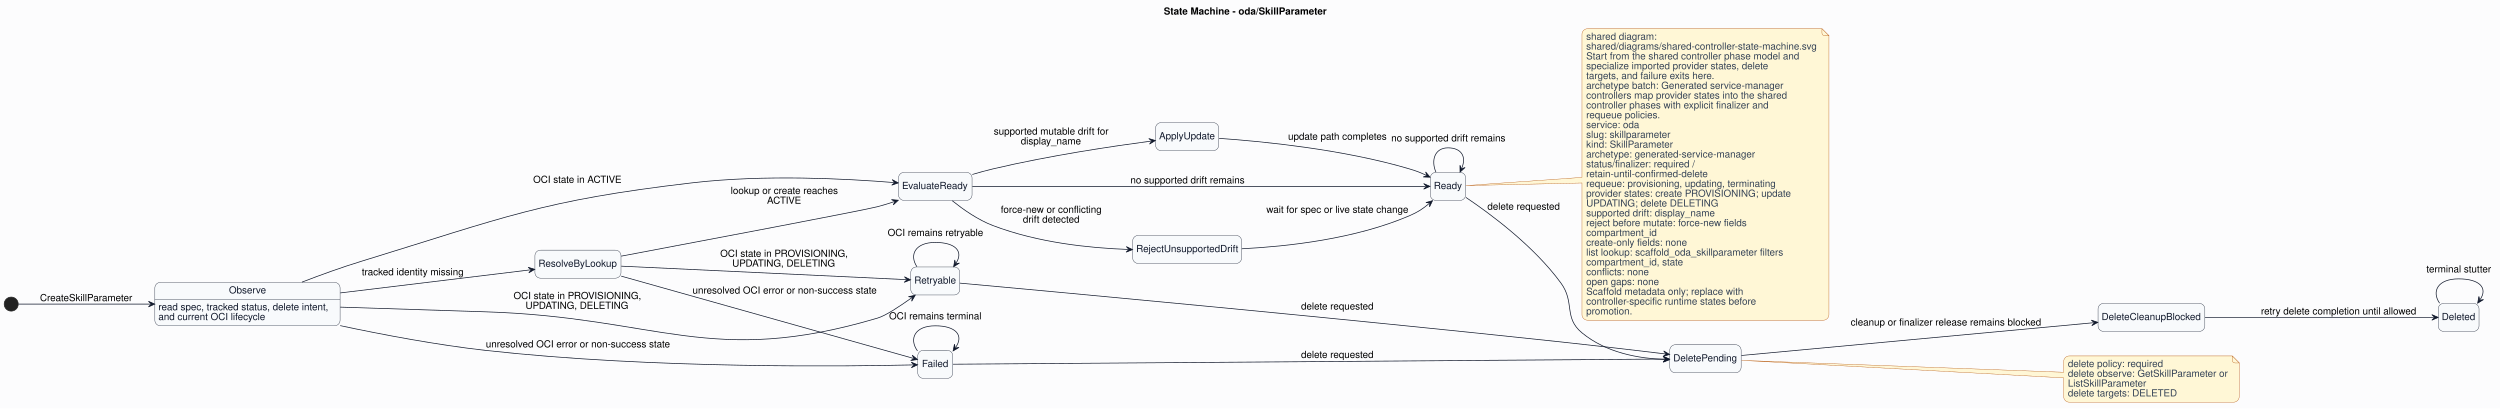
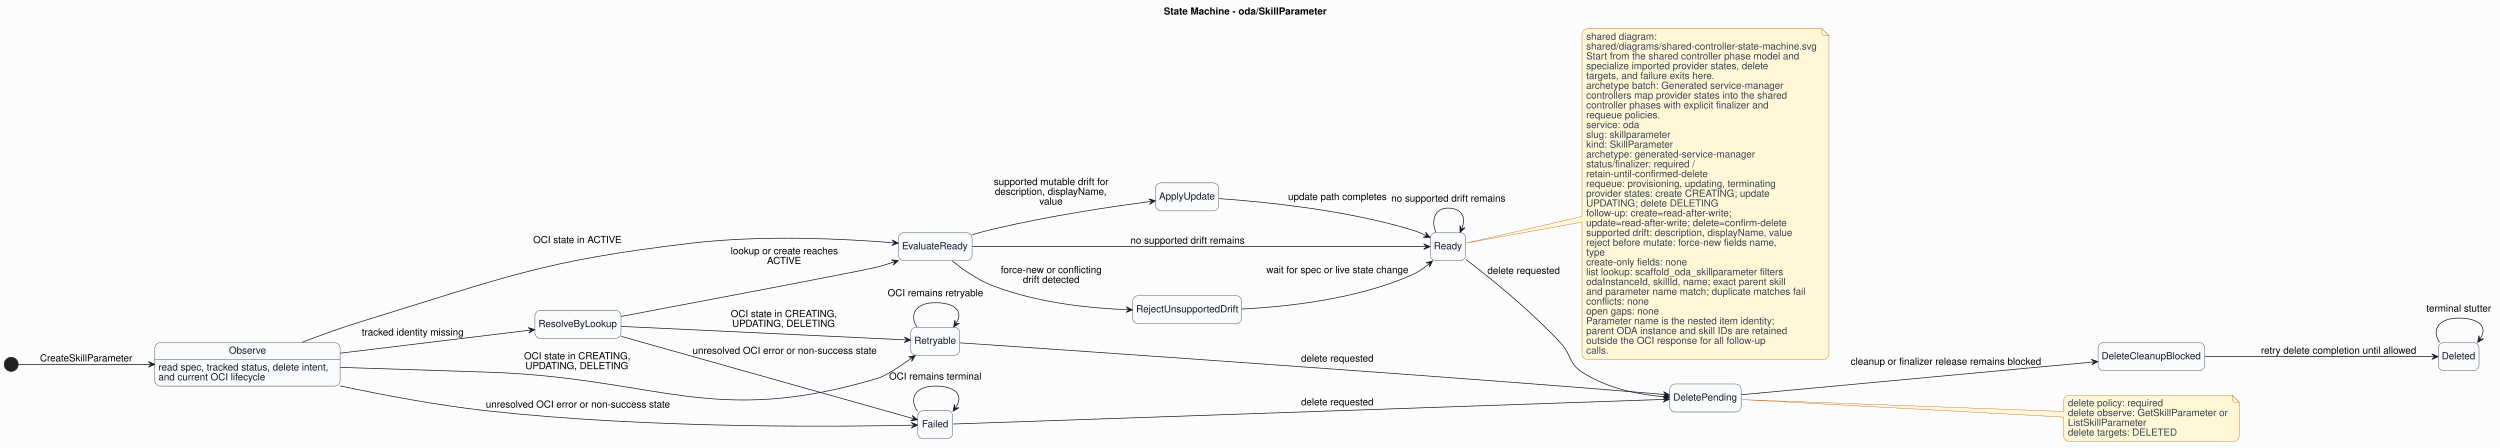
- <svg xmlns="http://www.w3.org/2000/svg" contentStyleType="text/css" data-diagram-type="STATE" height="583px" preserveAspectRatio="none" style="width:3568px;height:583px;background:#FCFCFD;" version="1.1" viewBox="0 0 3568 583" width="3568px" zoomAndPan="magnify">
+ <svg xmlns="http://www.w3.org/2000/svg" contentStyleType="text/css" data-diagram-type="STATE" height="639px" preserveAspectRatio="none" style="width:3568px;height:639px;background:#FCFCFD;" version="1.1" viewBox="0 0 3568 639" width="3568px" zoomAndPan="magnify">
  <defs />
  <g>
-     <rect fill="#FCFCFD" height="583" style="stroke:none;stroke-width:1;" width="3568" x="0" y="0" />
+     <rect fill="#FCFCFD" height="639" style="stroke:none;stroke-width:1;" width="3568" x="0" y="0" />
    <g class="title" data-source-line="10">
      <text fill="#000000" font-family="Helvetica" font-size="14" font-weight="bold" lengthAdjust="spacing" textLength="232.641" x="1660.943" y="20.78">State Machine - oda/SkillParameter</text>
    </g>
-     <g>
-       <rect fill="#F8FAFC" height="62" rx="8" ry="8" style="stroke:#0F172A;stroke-width:0.5;" width="264.364" x="221" y="403" />
-       <line style="stroke:#0F172A;stroke-width:0.5;" x1="221" x2="485.364" y1="427" y2="427" />
-       <text fill="#0F172A" font-family="Helvetica" font-size="14" lengthAdjust="spacing" textLength="52.91" x="326.727" y="418.78">Observe</text>
-       <text fill="#0F172A" font-family="Helvetica" font-size="14" lengthAdjust="spacing" textLength="244.364" x="226" y="442.78">read spec, tracked status, delete intent,</text>
-       <text fill="#0F172A" font-family="Helvetica" font-size="14" lengthAdjust="spacing" textLength="153.282" x="226" y="456.78">and current OCI lifecycle</text>
-     </g>
-     <rect fill="#F8FAFC" height="40" rx="8" ry="8" style="stroke:#0F172A;stroke-width:0.5;" width="104.951" x="1282.36" y="246" />
-     <text fill="#0F172A" font-family="Helvetica" font-size="14" lengthAdjust="spacing" textLength="94.951" x="1287.36" y="269.78">EvaluateReady</text>
-     <rect fill="#F8FAFC" height="40" rx="8" ry="8" style="stroke:#0F172A;stroke-width:0.5;" width="50.469" x="2041.32" y="246" />
-     <text fill="#0F172A" font-family="Helvetica" font-size="14" lengthAdjust="spacing" textLength="40.469" x="2046.32" y="269.78">Ready</text>
-     <rect fill="#F8FAFC" height="40" rx="8" ry="8" style="stroke:#0F172A;stroke-width:0.5;" width="69.917" x="1299.88" y="381" />
-     <text fill="#0F172A" font-family="Helvetica" font-size="14" lengthAdjust="spacing" textLength="59.917" x="1304.88" y="404.78">Retryable</text>
-     <rect fill="#F8FAFC" height="40" rx="8" ry="8" style="stroke:#0F172A;stroke-width:0.5;" width="50" x="1309.84" y="500" />
-     <text fill="#0F172A" font-family="Helvetica" font-size="14" lengthAdjust="spacing" textLength="38.131" x="1315.775" y="523.78">Failed</text>
-     <rect fill="#F8FAFC" height="40" rx="8" ry="8" style="stroke:#0F172A;stroke-width:0.5;" width="122.848" x="763.44" y="357" />
-     <text fill="#0F172A" font-family="Helvetica" font-size="14" lengthAdjust="spacing" textLength="112.848" x="768.44" y="380.78">ResolveByLookup</text>
-     <rect fill="#F8FAFC" height="40" rx="8" ry="8" style="stroke:#0F172A;stroke-width:0.5;" width="155.51" x="1616.56" y="336" />
-     <text fill="#0F172A" font-family="Helvetica" font-size="14" lengthAdjust="spacing" textLength="145.51" x="1621.56" y="359.78">RejectUnsupportedDrift</text>
-     <rect fill="#F8FAFC" height="40" rx="8" ry="8" style="stroke:#0F172A;stroke-width:0.5;" width="90.165" x="1649.23" y="175" />
-     <text fill="#0F172A" font-family="Helvetica" font-size="14" lengthAdjust="spacing" textLength="80.165" x="1654.23" y="198.78">ApplyUpdate</text>
-     <rect fill="#F8FAFC" height="40" rx="8" ry="8" style="stroke:#0F172A;stroke-width:0.5;" width="101.848" x="2383.1" y="492" />
-     <text fill="#0F172A" font-family="Helvetica" font-size="14" lengthAdjust="spacing" textLength="91.848" x="2388.1" y="515.78">DeletePending</text>
-     <rect fill="#F8FAFC" height="40" rx="8" ry="8" style="stroke:#0F172A;stroke-width:0.5;" width="58.255" x="3479.82" y="433" />
-     <text fill="#0F172A" font-family="Helvetica" font-size="14" lengthAdjust="spacing" textLength="48.255" x="3484.82" y="456.78">Deleted</text>
-     <rect fill="#F8FAFC" height="40" rx="8" ry="8" style="stroke:#0F172A;stroke-width:0.5;" width="152.427" x="2994.33" y="433" />
-     <text fill="#0F172A" font-family="Helvetica" font-size="14" lengthAdjust="spacing" textLength="142.427" x="2999.33" y="456.78">DeleteCleanupBlocked</text>
-     <ellipse cx="16" cy="434" fill="#222222" rx="10" ry="10" style="stroke:#222222;stroke-width:1;" />
+     <g class="entity" data-qualified-name="observe" id="ent0002">
+       <rect fill="#F8FAFC" height="62" rx="8" ry="8" style="stroke:#0F172A;stroke-width:0.5;" width="264.364" x="221" y="489" />
+       <line style="stroke:#0F172A;stroke-width:0.5;" x1="221" x2="485.364" y1="513" y2="513" />
+       <text fill="#0F172A" font-family="Helvetica" font-size="14" lengthAdjust="spacing" textLength="52.91" x="326.727" y="504.78">Observe</text>
+       <text fill="#0F172A" font-family="Helvetica" font-size="14" lengthAdjust="spacing" textLength="244.364" x="226" y="528.78">read spec, tracked status, delete intent,</text>
+       <text fill="#0F172A" font-family="Helvetica" font-size="14" lengthAdjust="spacing" textLength="153.282" x="226" y="542.78">and current OCI lifecycle</text>
+     </g>
+     <rect fill="#F8FAFC" height="40" rx="8" ry="8" style="stroke:#0F172A;stroke-width:0.5;" width="104.951" x="1282.36" y="332" />
+     <text fill="#0F172A" font-family="Helvetica" font-size="14" lengthAdjust="spacing" textLength="94.951" x="1287.36" y="355.78">EvaluateReady</text>
+     <rect fill="#F8FAFC" height="40" rx="8" ry="8" style="stroke:#0F172A;stroke-width:0.5;" width="50.469" x="2041.32" y="332" />
+     <text fill="#0F172A" font-family="Helvetica" font-size="14" lengthAdjust="spacing" textLength="40.469" x="2046.32" y="355.78">Ready</text>
+     <rect fill="#F8FAFC" height="40" rx="8" ry="8" style="stroke:#0F172A;stroke-width:0.5;" width="69.917" x="1299.88" y="467" />
+     <text fill="#0F172A" font-family="Helvetica" font-size="14" lengthAdjust="spacing" textLength="59.917" x="1304.88" y="490.78">Retryable</text>
+     <rect fill="#F8FAFC" height="40" rx="8" ry="8" style="stroke:#0F172A;stroke-width:0.5;" width="50" x="1309.84" y="586" />
+     <text fill="#0F172A" font-family="Helvetica" font-size="14" lengthAdjust="spacing" textLength="38.131" x="1315.775" y="609.78">Failed</text>
+     <rect fill="#F8FAFC" height="40" rx="8" ry="8" style="stroke:#0F172A;stroke-width:0.5;" width="122.848" x="763.44" y="443" />
+     <text fill="#0F172A" font-family="Helvetica" font-size="14" lengthAdjust="spacing" textLength="112.848" x="768.44" y="466.78">ResolveByLookup</text>
+     <rect fill="#F8FAFC" height="40" rx="8" ry="8" style="stroke:#0F172A;stroke-width:0.5;" width="155.51" x="1616.56" y="422" />
+     <text fill="#0F172A" font-family="Helvetica" font-size="14" lengthAdjust="spacing" textLength="145.51" x="1621.56" y="445.78">RejectUnsupportedDrift</text>
+     <rect fill="#F8FAFC" height="40" rx="8" ry="8" style="stroke:#0F172A;stroke-width:0.5;" width="90.165" x="1649.23" y="261" />
+     <text fill="#0F172A" font-family="Helvetica" font-size="14" lengthAdjust="spacing" textLength="80.165" x="1654.23" y="284.78">ApplyUpdate</text>
+     <rect fill="#F8FAFC" height="40" rx="8" ry="8" style="stroke:#0F172A;stroke-width:0.5;" width="101.848" x="2383.1" y="548" />
+     <text fill="#0F172A" font-family="Helvetica" font-size="14" lengthAdjust="spacing" textLength="91.848" x="2388.1" y="571.78">DeletePending</text>
+     <rect fill="#F8FAFC" height="40" rx="8" ry="8" style="stroke:#0F172A;stroke-width:0.5;" width="58.255" x="3479.82" y="489" />
+     <text fill="#0F172A" font-family="Helvetica" font-size="14" lengthAdjust="spacing" textLength="48.255" x="3484.82" y="512.78">Deleted</text>
+     <rect fill="#F8FAFC" height="40" rx="8" ry="8" style="stroke:#0F172A;stroke-width:0.5;" width="152.427" x="2994.33" y="489" />
+     <text fill="#0F172A" font-family="Helvetica" font-size="14" lengthAdjust="spacing" textLength="142.427" x="2999.33" y="512.78">DeleteCleanupBlocked</text>
+     <g class="start_entity" data-qualified-name=".start." data-source-line="32" id="ent0002">
+       <ellipse cx="16" cy="520" fill="#222222" rx="10" ry="10" style="stroke:#222222;stroke-width:1;" />
+     </g>
    <g class="entity" data-qualified-name="GMN2" data-source-line="55" id="ent0003">
-       <path d="M2257.78,49 L2257.78,253.16 L2092.1,264.86 L2257.78,261.16 L2257.78,449 A8,8 0 0 0 2265.78,457 L2602.261,457 A8,8 0 0 0 2610.261,449 L2610.261,51 L2600.261,41 L2265.78,41 A8,8 0 0 0 2257.78,49" fill="#FFF7D6" style="stroke:#B45309;stroke-width:0.5;" />
+       <path d="M2257.78,49 L2257.78,309 L2092.1,346.96 L2257.78,317 L2257.78,505 A8,8 0 0 0 2265.78,513 L2602.261,513 A8,8 0 0 0 2610.261,505 L2610.261,51 L2600.261,41 L2265.78,41 A8,8 0 0 0 2257.78,49" fill="#FFF7D6" style="stroke:#B45309;stroke-width:0.5;" />
      <path d="M2600.261,41 L2600.261,47 A4,4 0 0 0 2604.261,51 L2610.261,51 L2600.261,41" fill="#FFF7D6" style="stroke:#B45309;stroke-width:0.5;" />
      <text fill="#334155" font-family="Helvetica" font-size="14" lengthAdjust="spacing" textLength="101.165" x="2263.78" y="56.78">shared diagram:</text>
      <text fill="#334155" font-family="Helvetica" font-size="14" lengthAdjust="spacing" textLength="331.481" x="2263.78" y="70.78">shared/diagrams/shared-controller-state-machine.svg</text>
      <text fill="#334155" font-family="Helvetica" font-size="14" lengthAdjust="spacing" textLength="304.274" x="2263.78" y="84.78">Start from the shared controller phase model and</text>
      <text fill="#334155" font-family="Helvetica" font-size="14" lengthAdjust="spacing" textLength="261.468" x="2263.78" y="98.78">specialize imported provider states, delete</text>
      <text fill="#334155" font-family="Helvetica" font-size="14" lengthAdjust="spacing" textLength="184.434" x="2263.78" y="112.78">targets, and failure exits here.</text>
      <text fill="#334155" font-family="Helvetica" font-size="14" lengthAdjust="spacing" textLength="281.709" x="2263.78" y="126.78">archetype batch: Generated service-manager</text>
      <text fill="#334155" font-family="Helvetica" font-size="14" lengthAdjust="spacing" textLength="287.923" x="2263.78" y="140.78">controllers map provider states into the shared</text>
      <text fill="#334155" font-family="Helvetica" font-size="14" lengthAdjust="spacing" textLength="261.461" x="2263.78" y="154.78">controller phases with explicit finalizer and</text>
      <text fill="#334155" font-family="Helvetica" font-size="14" lengthAdjust="spacing" textLength="105.848" x="2263.78" y="168.78">requeue policies.</text>
      <text fill="#334155" font-family="Helvetica" font-size="14" lengthAdjust="spacing" textLength="75.482" x="2263.78" y="182.78">service: oda</text>
      <text fill="#334155" font-family="Helvetica" font-size="14" lengthAdjust="spacing" textLength="120.6" x="2263.78" y="196.78">slug: skillparameter</text>
      <text fill="#334155" font-family="Helvetica" font-size="14" lengthAdjust="spacing" textLength="124.489" x="2263.78" y="210.78">kind: SkillParameter</text>
      <text fill="#334155" font-family="Helvetica" font-size="14" lengthAdjust="spacing" textLength="241.24" x="2263.78" y="224.78">archetype: generated-service-manager</text>
      <text fill="#334155" font-family="Helvetica" font-size="14" lengthAdjust="spacing" textLength="156.406" x="2263.78" y="238.78">status/finalizer: required /</text>
      <text fill="#334155" font-family="Helvetica" font-size="14" lengthAdjust="spacing" textLength="174.303" x="2263.78" y="252.78">retain-until-confirmed-delete</text>
      <text fill="#334155" font-family="Helvetica" font-size="14" lengthAdjust="spacing" textLength="272.398" x="2263.78" y="266.78">requeue: provisioning, updating, terminating</text>
-       <text fill="#334155" font-family="Helvetica" font-size="14" lengthAdjust="spacing" textLength="295.682" x="2263.78" y="280.78">provider states: create PROVISIONING; update</text>
+       <text fill="#334155" font-family="Helvetica" font-size="14" lengthAdjust="spacing" textLength="265.337" x="2263.78" y="280.78">provider states: create CREATING; update</text>
      <text fill="#334155" font-family="Helvetica" font-size="14" lengthAdjust="spacing" textLength="192.165" x="2263.78" y="294.78">UPDATING; delete DELETING</text>
-       <text fill="#334155" font-family="Helvetica" font-size="14" lengthAdjust="spacing" textLength="183.661" x="2263.78" y="308.78">supported drift: display_name</text>
-       <text fill="#334155" font-family="Helvetica" font-size="14" lengthAdjust="spacing" textLength="230.33" x="2263.78" y="322.78">reject before mutate: force-new fields</text>
-       <text fill="#334155" font-family="Helvetica" font-size="14" lengthAdjust="spacing" textLength="100.379" x="2263.78" y="336.78">compartment_id</text>
-       <text fill="#334155" font-family="Helvetica" font-size="14" lengthAdjust="spacing" textLength="144.751" x="2263.78" y="350.78">create-only fields: none</text>
-       <text fill="#334155" font-family="Helvetica" font-size="14" lengthAdjust="spacing" textLength="281.688" x="2263.78" y="364.78">list lookup: scaffold_oda_skillparameter filters</text>
-       <text fill="#334155" font-family="Helvetica" font-size="14" lengthAdjust="spacing" textLength="138.51" x="2263.78" y="378.78">compartment_id, state</text>
-       <text fill="#334155" font-family="Helvetica" font-size="14" lengthAdjust="spacing" textLength="89.496" x="2263.78" y="392.78">conflicts: none</text>
-       <text fill="#334155" font-family="Helvetica" font-size="14" lengthAdjust="spacing" textLength="104.316" x="2263.78" y="406.78">open gaps: none</text>
-       <text fill="#334155" font-family="Helvetica" font-size="14" lengthAdjust="spacing" textLength="224.902" x="2263.78" y="420.78">Scaffold metadata only; replace with</text>
-       <text fill="#334155" font-family="Helvetica" font-size="14" lengthAdjust="spacing" textLength="244.323" x="2263.78" y="434.78">controller-specific runtime states before</text>
-       <text fill="#334155" font-family="Helvetica" font-size="14" lengthAdjust="spacing" textLength="66.144" x="2263.78" y="448.78">promotion.</text>
-     </g>
-     <g class="entity" data-qualified-name="GMN5" data-source-line="86" id="ent0006">
-       <path d="M2945.27,516 L2945.27,531.3 L2485.34,514.3 L2945.27,539.3 L2945.27,566 A8,8 0 0 0 2953.27,574 L3187.821,574 A8,8 0 0 0 3195.821,566 L3195.821,518 L3185.821,508 L2953.27,508 A8,8 0 0 0 2945.27,516" fill="#FFF7D6" style="stroke:#B45309;stroke-width:0.5;" />
-       <path d="M3185.821,508 L3185.821,514 A4,4 0 0 0 3189.821,518 L3195.821,518 L3185.821,508" fill="#FFF7D6" style="stroke:#B45309;stroke-width:0.5;" />
-       <text fill="#334155" font-family="Helvetica" font-size="14" lengthAdjust="spacing" textLength="136.972" x="2951.27" y="523.78">delete policy: required</text>
-       <text fill="#334155" font-family="Helvetica" font-size="14" lengthAdjust="spacing" textLength="229.551" x="2951.27" y="537.78">delete observe: GetSkillParameter or</text>
-       <text fill="#334155" font-family="Helvetica" font-size="14" lengthAdjust="spacing" textLength="112.814" x="2951.27" y="551.78">ListSkillParameter</text>
-       <text fill="#334155" font-family="Helvetica" font-size="14" lengthAdjust="spacing" textLength="157.185" x="2951.27" y="565.78">delete targets: DELETED</text>
+       <text fill="#334155" font-family="Helvetica" font-size="14" lengthAdjust="spacing" textLength="209.699" x="2263.78" y="308.78">follow-up: create=read-after-write;</text>
+       <text fill="#334155" font-family="Helvetica" font-size="14" lengthAdjust="spacing" textLength="288.716" x="2263.78" y="322.78">update=read-after-write; delete=confirm-delete</text>
+       <text fill="#334155" font-family="Helvetica" font-size="14" lengthAdjust="spacing" textLength="294.93" x="2263.78" y="336.78">supported drift: description, displayName, value</text>
+       <text fill="#334155" font-family="Helvetica" font-size="14" lengthAdjust="spacing" textLength="273.13" x="2263.78" y="350.78">reject before mutate: force-new fields name,</text>
+       <text fill="#334155" font-family="Helvetica" font-size="14" lengthAdjust="spacing" textLength="26.462" x="2263.78" y="364.78">type</text>
+       <text fill="#334155" font-family="Helvetica" font-size="14" lengthAdjust="spacing" textLength="144.751" x="2263.78" y="378.78">create-only fields: none</text>
+       <text fill="#334155" font-family="Helvetica" font-size="14" lengthAdjust="spacing" textLength="281.688" x="2263.78" y="392.78">list lookup: scaffold_oda_skillparameter filters</text>
+       <text fill="#334155" font-family="Helvetica" font-size="14" lengthAdjust="spacing" textLength="285.592" x="2263.78" y="406.78">odaInstanceId, skillId, name; exact parent skill</text>
+       <text fill="#334155" font-family="Helvetica" font-size="14" lengthAdjust="spacing" textLength="314.385" x="2263.78" y="420.78">and parameter name match; duplicate matches fail</text>
+       <text fill="#334155" font-family="Helvetica" font-size="14" lengthAdjust="spacing" textLength="89.496" x="2263.78" y="434.78">conflicts: none</text>
+       <text fill="#334155" font-family="Helvetica" font-size="14" lengthAdjust="spacing" textLength="104.316" x="2263.78" y="448.78">open gaps: none</text>
+       <text fill="#334155" font-family="Helvetica" font-size="14" lengthAdjust="spacing" textLength="270.019" x="2263.78" y="462.78">Parameter name is the nested item identity;</text>
+       <text fill="#334155" font-family="Helvetica" font-size="14" lengthAdjust="spacing" textLength="287.923" x="2263.78" y="476.78">parent ODA instance and skill IDs are retained</text>
+       <text fill="#334155" font-family="Helvetica" font-size="14" lengthAdjust="spacing" textLength="256.799" x="2263.78" y="490.78">outside the OCI response for all follow-up</text>
+       <text fill="#334155" font-family="Helvetica" font-size="14" lengthAdjust="spacing" textLength="31.896" x="2263.78" y="504.78">calls.</text>
+     </g>
+     <g class="entity" data-qualified-name="GMN5" data-source-line="90" id="ent0006">
+       <path d="M2945.27,572 L2945.27,587.3 L2485.34,570.3 L2945.27,595.3 L2945.27,622 A8,8 0 0 0 2953.27,630 L3187.821,630 A8,8 0 0 0 3195.821,622 L3195.821,574 L3185.821,564 L2953.27,564 A8,8 0 0 0 2945.27,572" fill="#FFF7D6" style="stroke:#B45309;stroke-width:0.5;" />
+       <path d="M3185.821,564 L3185.821,570 A4,4 0 0 0 3189.821,574 L3195.821,574 L3185.821,564" fill="#FFF7D6" style="stroke:#B45309;stroke-width:0.5;" />
+       <text fill="#334155" font-family="Helvetica" font-size="14" lengthAdjust="spacing" textLength="136.972" x="2951.27" y="579.78">delete policy: required</text>
+       <text fill="#334155" font-family="Helvetica" font-size="14" lengthAdjust="spacing" textLength="229.551" x="2951.27" y="593.78">delete observe: GetSkillParameter or</text>
+       <text fill="#334155" font-family="Helvetica" font-size="14" lengthAdjust="spacing" textLength="112.814" x="2951.27" y="607.78">ListSkillParameter</text>
+       <text fill="#334155" font-family="Helvetica" font-size="14" lengthAdjust="spacing" textLength="157.185" x="2951.27" y="621.78">delete targets: DELETED</text>
    </g>
    <g class="link" data-entity-1="ent0002" data-entity-2="ent0002" data-link-type="dependency" data-source-line="32" id="lnk3">
-       <path d="M26.31,434 C54.76,434 137.26,434 214.87,434" fill="none" id="*start*-to-observe" style="stroke:#0F172A;stroke-width:1;" />
-       <polygon fill="#0F172A" points="220.87,434,211.87,430,215.87,434,211.87,438,220.87,434" style="stroke:#0F172A;stroke-width:1;" />
-       <text fill="#000000" font-family="Helvetica" font-size="14" lengthAdjust="spacing" textLength="133.048" x="57" y="429.78">CreateSkillParameter</text>
+       <path d="M26.31,520 C54.76,520 137.26,520 214.87,520" fill="none" id="*start*-to-observe" style="stroke:#0F172A;stroke-width:1;" />
+       <polygon fill="#0F172A" points="220.87,520,211.87,516,215.87,520,211.87,524,220.87,520" style="stroke:#0F172A;stroke-width:1;" />
+       <text fill="#000000" font-family="Helvetica" font-size="14" lengthAdjust="spacing" textLength="133.048" x="57" y="515.78">CreateSkillParameter</text>
    </g>
    <g class="link" data-entity-1="ent0002" data-entity-2="ent0007" data-link-type="dependency" data-source-line="33" id="lnk4">
-       <path d="M485.64,418.05 C576.55,407.01 687.334,393.573 757.184,385.093" fill="none" id="observe-to-resolve_by_lookup" style="stroke:#0F172A;stroke-width:1;" />
-       <polygon fill="#0F172A" points="763.14,384.37,753.723,381.484,758.176,384.973,754.688,389.425,763.14,384.37" style="stroke:#0F172A;stroke-width:1;" />
-       <text fill="#000000" font-family="Helvetica" font-size="14" lengthAdjust="spacing" textLength="145.503" x="516.36" y="392.84">tracked identity missing</text>
+       <path d="M485.64,504.05 C576.55,493.01 687.334,479.573 757.184,471.093" fill="none" id="observe-to-resolve_by_lookup" style="stroke:#0F172A;stroke-width:1;" />
+       <polygon fill="#0F172A" points="763.14,470.37,753.723,467.484,758.176,470.973,754.688,475.425,763.14,470.37" style="stroke:#0F172A;stroke-width:1;" />
+       <text fill="#000000" font-family="Helvetica" font-size="14" lengthAdjust="spacing" textLength="145.503" x="516.36" y="478.84">tracked identity missing</text>
    </g>
    <g class="link" data-entity-1="ent0007" data-entity-2="ent0003" data-link-type="dependency" data-source-line="34" id="lnk5">
-       <path d="M886.57,365.58 C1000.1,344.19 1234.77,299.79 1252.36,295 C1262.07,292.36 1266.604,291.054 1276.384,287.704" fill="none" id="resolve_by_lookup-to-evaluate_ready" style="stroke:#0F172A;stroke-width:1;" />
-       <polygon fill="#0F172A" points="1282.06,285.76,1272.249,284.892,1277.33,287.38,1274.842,292.461,1282.06,285.76" style="stroke:#0F172A;stroke-width:1;" />
-       <text fill="#000000" font-family="Helvetica" font-size="14" lengthAdjust="spacing" textLength="154.089" x="1042.86" y="276.78">lookup or create reaches</text>
-       <text fill="#000000" font-family="Helvetica" font-size="14" lengthAdjust="spacing" textLength="50.565" x="1094.622" y="290.78">ACTIVE</text>
+       <path d="M886.57,451.58 C1000.1,430.19 1234.77,385.79 1252.36,381 C1262.07,378.36 1266.604,377.054 1276.384,373.704" fill="none" id="resolve_by_lookup-to-evaluate_ready" style="stroke:#0F172A;stroke-width:1;" />
+       <polygon fill="#0F172A" points="1282.06,371.76,1272.249,370.892,1277.33,373.38,1274.842,378.461,1282.06,371.76" style="stroke:#0F172A;stroke-width:1;" />
+       <text fill="#000000" font-family="Helvetica" font-size="14" lengthAdjust="spacing" textLength="154.089" x="1042.86" y="362.78">lookup or create reaches</text>
+       <text fill="#000000" font-family="Helvetica" font-size="14" lengthAdjust="spacing" textLength="50.565" x="1094.622" y="376.78">ACTIVE</text>
    </g>
    <g class="link" data-entity-1="ent0007" data-entity-2="ent0005" data-link-type="dependency" data-source-line="35" id="lnk6">
-       <path d="M886.63,379.87 C994.21,384.95 1208.807,395.097 1293.597,399.097" fill="none" id="resolve_by_lookup-to-retryable" style="stroke:#0F172A;stroke-width:1;" />
-       <polygon fill="#0F172A" points="1299.59,399.38,1290.789,394.96,1294.596,399.144,1290.411,402.951,1299.59,399.38" style="stroke:#0F172A;stroke-width:1;" />
-       <text fill="#000000" font-family="Helvetica" font-size="14" lengthAdjust="spacing" textLength="184.379" x="1027.86" y="366.54">OCI state in PROVISIONING,</text>
-       <text fill="#000000" font-family="Helvetica" font-size="14" lengthAdjust="spacing" textLength="150.131" x="1044.984" y="380.54">UPDATING, DELETING</text>
+       <path d="M886.63,465.87 C994.21,470.95 1208.807,481.097 1293.597,485.097" fill="none" id="resolve_by_lookup-to-retryable" style="stroke:#0F172A;stroke-width:1;" />
+       <polygon fill="#0F172A" points="1299.59,485.38,1290.789,480.96,1294.596,485.144,1290.411,488.951,1299.59,485.38" style="stroke:#0F172A;stroke-width:1;" />
+       <text fill="#000000" font-family="Helvetica" font-size="14" lengthAdjust="spacing" textLength="154.034" x="1042.86" y="452.54">OCI state in CREATING,</text>
+       <text fill="#000000" font-family="Helvetica" font-size="14" lengthAdjust="spacing" textLength="150.131" x="1044.812" y="466.54">UPDATING, DELETING</text>
    </g>
    <g class="link" data-entity-1="ent0007" data-entity-2="ent0006" data-link-type="dependency" data-source-line="36" id="lnk7">
-       <path d="M886.63,394.11 C998.69,425.65 1227.585,490.083 1303.675,511.513" fill="none" id="resolve_by_lookup-to-failed" style="stroke:#0F172A;stroke-width:1;" />
-       <polygon fill="#0F172A" points="1309.45,513.14,1301.871,506.85,1304.637,511.784,1299.703,514.55,1309.45,513.14" style="stroke:#0F172A;stroke-width:1;" />
-       <text fill="#000000" font-family="Helvetica" font-size="14" lengthAdjust="spacing" textLength="263.778" x="988.36" y="419.03">unresolved OCI error or non-success state</text>
+       <path d="M886.63,480.11 C998.69,511.65 1227.585,576.083 1303.675,597.513" fill="none" id="resolve_by_lookup-to-failed" style="stroke:#0F172A;stroke-width:1;" />
+       <polygon fill="#0F172A" points="1309.45,599.14,1301.871,592.85,1304.637,597.784,1299.703,600.55,1309.45,599.14" style="stroke:#0F172A;stroke-width:1;" />
+       <text fill="#000000" font-family="Helvetica" font-size="14" lengthAdjust="spacing" textLength="263.778" x="988.36" y="505.03">unresolved OCI error or non-success state</text>
    </g>
    <g class="link" data-entity-1="ent0002" data-entity-2="ent0003" data-link-type="dependency" data-source-line="37" id="lnk8">
-       <path d="M430.96,402.64 C457.45,392.43 487.47,381.55 515.36,373 C721.5,309.82 773.22,286.06 987.36,261 C1091.33,248.83 1208.05,255.034 1275.99,260.554" fill="none" id="observe-to-evaluate_ready" style="stroke:#0F172A;stroke-width:1;" />
-       <polygon fill="#0F172A" points="1281.97,261.04,1273.323,256.324,1276.986,260.635,1272.676,264.298,1281.97,261.04" style="stroke:#0F172A;stroke-width:1;" />
-       <text fill="#000000" font-family="Helvetica" font-size="14" lengthAdjust="spacing" textLength="128.372" x="760.86" y="260.95">OCI state in ACTIVE</text>
+       <path d="M430.96,488.64 C457.45,478.43 487.47,467.55 515.36,459 C721.5,395.82 773.22,372.06 987.36,347 C1091.33,334.83 1208.05,341.034 1275.99,346.554" fill="none" id="observe-to-evaluate_ready" style="stroke:#0F172A;stroke-width:1;" />
+       <polygon fill="#0F172A" points="1281.97,347.04,1273.323,342.324,1276.986,346.635,1272.676,350.298,1281.97,347.04" style="stroke:#0F172A;stroke-width:1;" />
+       <text fill="#000000" font-family="Helvetica" font-size="14" lengthAdjust="spacing" textLength="128.372" x="760.86" y="346.95">OCI state in ACTIVE</text>
    </g>
    <g class="link" data-entity-1="ent0002" data-entity-2="ent0005" data-link-type="dependency" data-source-line="38" id="lnk9">
-       <path d="M485.47,438.33 C548.11,440.38 624.11,442.85 692.36,445 C941.16,452.84 1013.72,524.79 1252.36,454 C1263.77,450.62 1282.445,438.364 1301.305,424.914" fill="none" id="observe-to-retryable" style="stroke:#0F172A;stroke-width:1;" />
-       <polygon fill="#0F172A" points="1306.19,421.43,1296.54,423.399,1302.119,424.333,1301.185,429.912,1306.19,421.43" style="stroke:#0F172A;stroke-width:1;" />
-       <text fill="#000000" font-family="Helvetica" font-size="14" lengthAdjust="spacing" textLength="184.379" x="732.86" y="426.78">OCI state in PROVISIONING,</text>
-       <text fill="#000000" font-family="Helvetica" font-size="14" lengthAdjust="spacing" textLength="150.131" x="749.984" y="440.78">UPDATING, DELETING</text>
+       <path d="M485.47,524.33 C548.11,526.38 624.11,528.85 692.36,531 C941.16,538.84 1013.72,610.79 1252.36,540 C1263.77,536.62 1282.445,524.364 1301.305,510.914" fill="none" id="observe-to-retryable" style="stroke:#0F172A;stroke-width:1;" />
+       <polygon fill="#0F172A" points="1306.19,507.43,1296.54,509.399,1302.119,510.333,1301.185,515.912,1306.19,507.43" style="stroke:#0F172A;stroke-width:1;" />
+       <text fill="#000000" font-family="Helvetica" font-size="14" lengthAdjust="spacing" textLength="154.034" x="747.86" y="512.78">OCI state in CREATING,</text>
+       <text fill="#000000" font-family="Helvetica" font-size="14" lengthAdjust="spacing" textLength="150.131" x="749.812" y="526.78">UPDATING, DELETING</text>
    </g>
    <g class="link" data-entity-1="ent0002" data-entity-2="ent0006" data-link-type="dependency" data-source-line="39" id="lnk10">
-       <path d="M485.52,464.76 C547.83,478.03 623.56,492.26 692.36,500 C931.8,526.92 1218.452,522.769 1303.562,520.789" fill="none" id="observe-to-failed" style="stroke:#0F172A;stroke-width:1;" />
-       <polygon fill="#0F172A" points="1309.56,520.65,1300.469,516.86,1304.561,520.766,1300.656,524.858,1309.56,520.65" style="stroke:#0F172A;stroke-width:1;" />
-       <text fill="#000000" font-family="Helvetica" font-size="14" lengthAdjust="spacing" textLength="263.778" x="693.36" y="495.78">unresolved OCI error or non-success state</text>
+       <path d="M485.52,550.76 C547.83,564.03 623.56,578.26 692.36,586 C931.8,612.92 1218.452,608.769 1303.562,606.789" fill="none" id="observe-to-failed" style="stroke:#0F172A;stroke-width:1;" />
+       <polygon fill="#0F172A" points="1309.56,606.65,1300.469,602.86,1304.561,606.766,1300.656,610.858,1309.56,606.65" style="stroke:#0F172A;stroke-width:1;" />
+       <text fill="#000000" font-family="Helvetica" font-size="14" lengthAdjust="spacing" textLength="263.778" x="693.36" y="581.78">unresolved OCI error or non-success state</text>
    </g>
    <g class="link" data-entity-1="ent0003" data-entity-2="ent0008" data-link-type="dependency" data-source-line="40" id="lnk11">
-       <path d="M1359.06,286.48 C1374.49,298.89 1395.81,313.85 1417.32,322 C1481.53,346.35 1553.604,353.906 1610.304,356.026" fill="none" id="evaluate_ready-to-reject_unsupported_drift" style="stroke:#0F172A;stroke-width:1;" />
-       <polygon fill="#0F172A" points="1616.3,356.25,1607.456,351.916,1611.303,356.063,1607.157,359.911,1616.3,356.25" style="stroke:#0F172A;stroke-width:1;" />
-       <text fill="#000000" font-family="Helvetica" font-size="14" lengthAdjust="spacing" textLength="143.951" x="1428.32" y="303.78">force-new or conflicting</text>
-       <text fill="#000000" font-family="Helvetica" font-size="14" lengthAdjust="spacing" textLength="80.938" x="1459.827" y="317.78">drift detected</text>
+       <path d="M1359.06,372.48 C1374.49,384.89 1395.81,399.85 1417.32,408 C1481.53,432.35 1553.604,439.906 1610.304,442.026" fill="none" id="evaluate_ready-to-reject_unsupported_drift" style="stroke:#0F172A;stroke-width:1;" />
+       <polygon fill="#0F172A" points="1616.3,442.25,1607.456,437.916,1611.303,442.063,1607.157,445.911,1616.3,442.25" style="stroke:#0F172A;stroke-width:1;" />
+       <text fill="#000000" font-family="Helvetica" font-size="14" lengthAdjust="spacing" textLength="143.951" x="1428.32" y="389.78">force-new or conflicting</text>
+       <text fill="#000000" font-family="Helvetica" font-size="14" lengthAdjust="spacing" textLength="80.938" x="1459.827" y="403.78">drift detected</text>
    </g>
    <g class="link" data-entity-1="ent0008" data-entity-2="ent0004" data-link-type="dependency" data-source-line="41" id="lnk12">
-       <path d="M1772.32,355.06 C1838.2,351.77 1934.3,341 2011.32,308 C2023.36,302.84 2030.48,298.236 2039.92,290.246" fill="none" id="reject_unsupported_drift-to-ready" style="stroke:#0F172A;stroke-width:1;" />
-       <polygon fill="#0F172A" points="2044.5,286.37,2035.046,289.131,2040.684,289.6,2040.215,295.238,2044.5,286.37" style="stroke:#0F172A;stroke-width:1;" />
-       <text fill="#000000" font-family="Helvetica" font-size="14" lengthAdjust="spacing" textLength="203.882" x="1807.32" y="303.78">wait for spec or live state change</text>
+       <path d="M1772.32,441.06 C1838.2,437.77 1934.3,427 2011.32,394 C2023.36,388.84 2030.48,384.236 2039.92,376.246" fill="none" id="reject_unsupported_drift-to-ready" style="stroke:#0F172A;stroke-width:1;" />
+       <polygon fill="#0F172A" points="2044.5,372.37,2035.046,375.131,2040.684,375.6,2040.215,381.238,2044.5,372.37" style="stroke:#0F172A;stroke-width:1;" />
+       <text fill="#000000" font-family="Helvetica" font-size="14" lengthAdjust="spacing" textLength="203.882" x="1807.32" y="389.78">wait for spec or live state change</text>
    </g>
    <g class="link" data-entity-1="ent0003" data-entity-2="ent0009" data-link-type="dependency" data-source-line="42" id="lnk13">
-       <path d="M1387.72,248.96 C1397.49,246.07 1407.67,243.27 1417.32,241 C1498.17,221.95 1588.202,208.61 1643.032,201.33" fill="none" id="evaluate_ready-to-apply_update" style="stroke:#0F172A;stroke-width:1;" />
-       <polygon fill="#0F172A" points="1648.98,200.54,1639.532,197.759,1644.024,201.198,1640.585,205.69,1648.98,200.54" style="stroke:#0F172A;stroke-width:1;" />
-       <text fill="#000000" font-family="Helvetica" font-size="14" lengthAdjust="spacing" textLength="163.42" x="1418.32" y="192.09">supported mutable drift for</text>
-       <text fill="#000000" font-family="Helvetica" font-size="14" lengthAdjust="spacing" textLength="86.386" x="1456.837" y="206.09">display_name</text>
+       <path d="M1387.72,334.96 C1397.49,332.07 1407.67,329.27 1417.32,327 C1498.17,307.95 1588.202,294.61 1643.032,287.33" fill="none" id="evaluate_ready-to-apply_update" style="stroke:#0F172A;stroke-width:1;" />
+       <polygon fill="#0F172A" points="1648.98,286.54,1639.532,283.759,1644.024,287.198,1640.585,291.69,1648.98,286.54" style="stroke:#0F172A;stroke-width:1;" />
+       <text fill="#000000" font-family="Helvetica" font-size="14" lengthAdjust="spacing" textLength="163.42" x="1418.32" y="264.09">supported mutable drift for</text>
+       <text fill="#000000" font-family="Helvetica" font-size="14" lengthAdjust="spacing" textLength="160.296" x="1419.882" y="278.09">description, displayName,</text>
+       <text fill="#000000" font-family="Helvetica" font-size="14" lengthAdjust="spacing" textLength="33.469" x="1483.296" y="292.09">value</text>
    </g>
    <g class="link" data-entity-1="ent0009" data-entity-2="ent0004" data-link-type="dependency" data-source-line="43" id="lnk14">
-       <path d="M1739.88,197.45 C1801.86,201.76 1917.1,213.07 2011.32,241 C2021.36,243.98 2026.503,245.9 2035.612,250.28" fill="none" id="apply_update-to-ready" style="stroke:#0F172A;stroke-width:1;" />
-       <polygon fill="#0F172A" points="2041.02,252.88,2034.642,245.375,2036.514,250.714,2031.176,252.585,2041.02,252.88" style="stroke:#0F172A;stroke-width:1;" />
-       <text fill="#000000" font-family="Helvetica" font-size="14" lengthAdjust="spacing" textLength="141.654" x="1838.32" y="199.45">update path completes</text>
+       <path d="M1739.88,283.45 C1801.86,287.76 1917.1,299.07 2011.32,327 C2021.36,329.98 2026.503,331.9 2035.612,336.28" fill="none" id="apply_update-to-ready" style="stroke:#0F172A;stroke-width:1;" />
+       <polygon fill="#0F172A" points="2041.02,338.88,2034.642,331.375,2036.514,336.714,2031.176,338.585,2041.02,338.88" style="stroke:#0F172A;stroke-width:1;" />
+       <text fill="#000000" font-family="Helvetica" font-size="14" lengthAdjust="spacing" textLength="141.654" x="1838.32" y="285.45">update path completes</text>
    </g>
    <g class="link" data-entity-1="ent0003" data-entity-2="ent0004" data-link-type="dependency" data-source-line="44" id="lnk15">
-       <path d="M1387.73,266 C1532.46,266 1930.77,266 2034.86,266" fill="none" id="evaluate_ready-to-ready" style="stroke:#0F172A;stroke-width:1;" />
-       <polygon fill="#0F172A" points="2040.86,266,2031.86,262,2035.86,266,2031.86,270,2040.86,266" style="stroke:#0F172A;stroke-width:1;" />
-       <text fill="#000000" font-family="Helvetica" font-size="14" lengthAdjust="spacing" textLength="162.641" x="1613.32" y="261.78">no supported drift remains</text>
+       <path d="M1387.73,352 C1532.46,352 1930.77,352 2034.86,352" fill="none" id="evaluate_ready-to-ready" style="stroke:#0F172A;stroke-width:1;" />
+       <polygon fill="#0F172A" points="2040.86,352,2031.86,348,2035.86,352,2031.86,356,2040.86,352" style="stroke:#0F172A;stroke-width:1;" />
+       <text fill="#000000" font-family="Helvetica" font-size="14" lengthAdjust="spacing" textLength="162.641" x="1613.32" y="347.78">no supported drift remains</text>
    </g>
    <g class="link" data-entity-1="ent0004" data-entity-2="ent0004" data-link-type="dependency" data-source-line="45" id="lnk16">
-       <path d="M2049.35,245.69 C2042,228.73 2047.74,211 2066.55,211 C2085.36,211 2093.486,223.225 2086.136,240.185" fill="none" id="ready-to-ready" style="stroke:#0F172A;stroke-width:1;" />
-       <polygon fill="#0F172A" points="2083.75,245.69,2090.999,239.023,2085.738,241.102,2083.659,235.842,2083.75,245.69" style="stroke:#0F172A;stroke-width:1;" />
-       <text fill="#000000" font-family="Helvetica" font-size="14" lengthAdjust="spacing" textLength="162.641" x="1985.55" y="201.78">no supported drift remains</text>
+       <path d="M2049.35,331.69 C2042,314.73 2047.74,297 2066.55,297 C2085.36,297 2093.486,309.225 2086.136,326.185" fill="none" id="ready-to-ready" style="stroke:#0F172A;stroke-width:1;" />
+       <polygon fill="#0F172A" points="2083.75,331.69,2090.999,325.023,2085.738,327.102,2083.659,321.842,2083.75,331.69" style="stroke:#0F172A;stroke-width:1;" />
+       <text fill="#000000" font-family="Helvetica" font-size="14" lengthAdjust="spacing" textLength="162.641" x="1985.55" y="287.78">no supported drift remains</text>
    </g>
    <g class="link" data-entity-1="ent0005" data-entity-2="ent0005" data-link-type="dependency" data-source-line="46" id="lnk17">
-       <path d="M1308.63,380.69 C1297.42,363.73 1306.16,346 1334.84,346 C1363.52,346 1375.556,358.723 1364.356,375.683" fill="none" id="retryable-to-retryable" style="stroke:#0F172A;stroke-width:1;" />
-       <polygon fill="#0F172A" points="1361.05,380.69,1369.347,375.384,1363.805,376.518,1362.672,370.976,1361.05,380.69" style="stroke:#0F172A;stroke-width:1;" />
-       <text fill="#000000" font-family="Helvetica" font-size="14" lengthAdjust="spacing" textLength="136.931" x="1266.84" y="336.78">OCI remains retryable</text>
+       <path d="M1308.63,466.69 C1297.42,449.73 1306.16,432 1334.84,432 C1363.52,432 1375.556,444.723 1364.356,461.683" fill="none" id="retryable-to-retryable" style="stroke:#0F172A;stroke-width:1;" />
+       <polygon fill="#0F172A" points="1361.05,466.69,1369.347,461.384,1363.805,462.518,1362.672,456.976,1361.05,466.69" style="stroke:#0F172A;stroke-width:1;" />
+       <text fill="#000000" font-family="Helvetica" font-size="14" lengthAdjust="spacing" textLength="136.931" x="1266.84" y="422.78">OCI remains retryable</text>
    </g>
    <g class="link" data-entity-1="ent0006" data-entity-2="ent0006" data-link-type="dependency" data-source-line="47" id="lnk18">
-       <path d="M1309.41,500.83 C1297.04,483.53 1305.52,465 1334.84,465 C1364.16,465 1376.13,478.649 1363.76,495.949" fill="none" id="failed-to-failed" style="stroke:#0F172A;stroke-width:1;" />
-       <polygon fill="#0F172A" points="1360.27,500.83,1368.758,495.836,1363.178,496.763,1362.251,491.182,1360.27,500.83" style="stroke:#0F172A;stroke-width:1;" />
-       <text fill="#000000" font-family="Helvetica" font-size="14" lengthAdjust="spacing" textLength="132.255" x="1268.84" y="455.78">OCI remains terminal</text>
+       <path d="M1309.41,586.83 C1297.04,569.53 1305.52,551 1334.84,551 C1364.16,551 1376.13,564.649 1363.76,581.949" fill="none" id="failed-to-failed" style="stroke:#0F172A;stroke-width:1;" />
+       <polygon fill="#0F172A" points="1360.27,586.83,1368.758,581.836,1363.178,582.763,1362.251,577.182,1360.27,586.83" style="stroke:#0F172A;stroke-width:1;" />
+       <text fill="#000000" font-family="Helvetica" font-size="14" lengthAdjust="spacing" textLength="132.255" x="1268.84" y="541.78">OCI remains terminal</text>
    </g>
    <g class="link" data-entity-1="ent0004" data-entity-2="ent0010" data-link-type="dependency" data-source-line="48" id="lnk19">
-       <path d="M2092.1,281.72 C2126.51,304.84 2189.19,351.04 2227.78,404 C2247.96,431.68 2231.35,453.21 2257.78,475 C2292.69,503.78 2338.535,511.555 2376.775,513.115" fill="none" id="ready-to-delete_pending" style="stroke:#0F172A;stroke-width:1;" />
-       <polygon fill="#0F172A" points="2382.77,513.36,2373.941,508.997,2377.774,513.156,2373.614,516.99,2382.77,513.36" style="stroke:#0F172A;stroke-width:1;" />
-       <text fill="#000000" font-family="Helvetica" font-size="14" lengthAdjust="spacing" textLength="104.303" x="2122.78" y="299.34">delete requested</text>
+       <path d="M2092.15,370.31 C2124.98,395.38 2184.07,442.67 2227.78,490 C2243.1,506.59 2238.82,518.75 2257.78,531 C2295.26,555.21 2339.809,563.434 2376.979,566.394" fill="none" id="ready-to-delete_pending" style="stroke:#0F172A;stroke-width:1;" />
+       <polygon fill="#0F172A" points="2382.96,566.87,2374.306,562.168,2377.976,566.473,2373.671,570.143,2382.96,566.87" style="stroke:#0F172A;stroke-width:1;" />
+       <text fill="#000000" font-family="Helvetica" font-size="14" lengthAdjust="spacing" textLength="104.303" x="2122.78" y="390.89">delete requested</text>
    </g>
    <g class="link" data-entity-1="ent0005" data-entity-2="ent0010" data-link-type="dependency" data-source-line="49" id="lnk20">
-       <path d="M1369.89,404.08 C1488.37,414.87 1893.63,452.17 2227.78,488 C2280.75,493.68 2335.373,500.132 2376.913,505.142" fill="none" id="retryable-to-delete_pending" style="stroke:#0F172A;stroke-width:1;" />
-       <polygon fill="#0F172A" points="2382.87,505.86,2374.414,500.811,2377.906,505.261,2373.456,508.754,2382.87,505.86" style="stroke:#0F172A;stroke-width:1;" />
-       <text fill="#000000" font-family="Helvetica" font-size="14" lengthAdjust="spacing" textLength="104.303" x="1856.82" y="441.76">delete requested</text>
+       <path d="M1370.29,489.33 C1489.25,497.43 1893.83,525.19 2227.78,551 C2280.72,555.09 2335.322,559.652 2376.872,563.182" fill="none" id="retryable-to-delete_pending" style="stroke:#0F172A;stroke-width:1;" />
+       <polygon fill="#0F172A" points="2382.85,563.69,2374.221,558.942,2377.868,563.267,2373.544,566.914,2382.85,563.69" style="stroke:#0F172A;stroke-width:1;" />
+       <text fill="#000000" font-family="Helvetica" font-size="14" lengthAdjust="spacing" textLength="104.303" x="1856.82" y="516.14">delete requested</text>
    </g>
    <g class="link" data-entity-1="ent0006" data-entity-2="ent0010" data-link-type="dependency" data-source-line="50" id="lnk21">
-       <path d="M1360.29,519.82 C1499.18,518.81 2183.3,513.824 2376.62,512.414" fill="none" id="failed-to-delete_pending" style="stroke:#0F172A;stroke-width:1;" />
-       <polygon fill="#0F172A" points="2382.62,512.37,2373.591,508.436,2377.62,512.407,2373.649,516.436,2382.62,512.37" style="stroke:#0F172A;stroke-width:1;" />
-       <text fill="#000000" font-family="Helvetica" font-size="14" lengthAdjust="spacing" textLength="104.303" x="1856.82" y="510.86">delete requested</text>
+       <path d="M1360.29,605.15 C1499.18,600.34 2183.304,576.648 2376.624,569.957" fill="none" id="failed-to-delete_pending" style="stroke:#0F172A;stroke-width:1;" />
+       <polygon fill="#0F172A" points="2382.62,569.75,2373.487,566.064,2377.623,569.923,2373.764,574.059,2382.62,569.75" style="stroke:#0F172A;stroke-width:1;" />
+       <text fill="#000000" font-family="Helvetica" font-size="14" lengthAdjust="spacing" textLength="104.303" x="1856.82" y="578.43">delete requested</text>
    </g>
    <g class="link" data-entity-1="ent0010" data-entity-2="ent0012" data-link-type="dependency" data-source-line="51" id="lnk22">
-       <path d="M2485.34,507.32 C2596.36,497 2856.846,472.775 2988.016,460.585" fill="none" id="delete_pending-to-delete_cleanup_blocked" style="stroke:#0F172A;stroke-width:1;" />
-       <polygon fill="#0F172A" points="2993.99,460.03,2984.659,456.88,2989.012,460.493,2985.399,464.846,2993.99,460.03" style="stroke:#0F172A;stroke-width:1;" />
-       <text fill="#000000" font-family="Helvetica" font-size="14" lengthAdjust="spacing" textLength="273.144" x="2641.27" y="464.6">cleanup or finalizer release remains blocked</text>
+       <path d="M2485.34,563.32 C2596.36,553 2856.846,528.775 2988.016,516.585" fill="none" id="delete_pending-to-delete_cleanup_blocked" style="stroke:#0F172A;stroke-width:1;" />
+       <polygon fill="#0F172A" points="2993.99,516.03,2984.659,512.88,2989.012,516.493,2985.399,520.846,2993.99,516.03" style="stroke:#0F172A;stroke-width:1;" />
+       <text fill="#000000" font-family="Helvetica" font-size="14" lengthAdjust="spacing" textLength="273.144" x="2641.27" y="520.6">cleanup or finalizer release remains blocked</text>
    </g>
    <g class="link" data-entity-1="ent0012" data-entity-2="ent0011" data-link-type="dependency" data-source-line="52" id="lnk23">
-       <path d="M3147.06,453 C3245.62,453 3407.33,453 3473.7,453" fill="none" id="delete_cleanup_blocked-to-deleted" style="stroke:#0F172A;stroke-width:1;" />
-       <polygon fill="#0F172A" points="3479.7,453,3470.7,449,3474.7,453,3470.7,457,3479.7,453" style="stroke:#0F172A;stroke-width:1;" />
-       <text fill="#000000" font-family="Helvetica" font-size="14" lengthAdjust="spacing" textLength="222.565" x="3226.82" y="448.78">retry delete completion until allowed</text>
+       <path d="M3147.06,509 C3245.62,509 3407.33,509 3473.7,509" fill="none" id="delete_cleanup_blocked-to-deleted" style="stroke:#0F172A;stroke-width:1;" />
+       <polygon fill="#0F172A" points="3479.7,509,3470.7,505,3474.7,509,3470.7,513,3479.7,509" style="stroke:#0F172A;stroke-width:1;" />
+       <text fill="#000000" font-family="Helvetica" font-size="14" lengthAdjust="spacing" textLength="222.565" x="3226.82" y="504.78">retry delete completion until allowed</text>
    </g>
    <g class="link" data-entity-1="ent0011" data-entity-2="ent0011" data-link-type="dependency" data-source-line="53" id="lnk24">
-       <path d="M3481.75,432.69 C3470.13,415.73 3479.2,398 3508.94,398 C3538.69,398 3551.141,410.78 3539.521,427.74" fill="none" id="deleted-to-deleted" style="stroke:#0F172A;stroke-width:1;" />
-       <polygon fill="#0F172A" points="3536.13,432.69,3544.517,427.526,3538.956,428.565,3537.917,423.005,3536.13,432.69" style="stroke:#0F172A;stroke-width:1;" />
-       <text fill="#000000" font-family="Helvetica" font-size="14" lengthAdjust="spacing" textLength="92.586" x="3462.94" y="388.78">terminal stutter</text>
+       <path d="M3481.75,488.69 C3470.13,471.73 3479.2,454 3508.94,454 C3538.69,454 3551.141,466.78 3539.521,483.74" fill="none" id="deleted-to-deleted" style="stroke:#0F172A;stroke-width:1;" />
+       <polygon fill="#0F172A" points="3536.13,488.69,3544.517,483.526,3538.956,484.565,3537.917,479.005,3536.13,488.69" style="stroke:#0F172A;stroke-width:1;" />
+       <text fill="#000000" font-family="Helvetica" font-size="14" lengthAdjust="spacing" textLength="92.586" x="3462.94" y="444.78">terminal stutter</text>
    </g>
  </g>
</svg>
